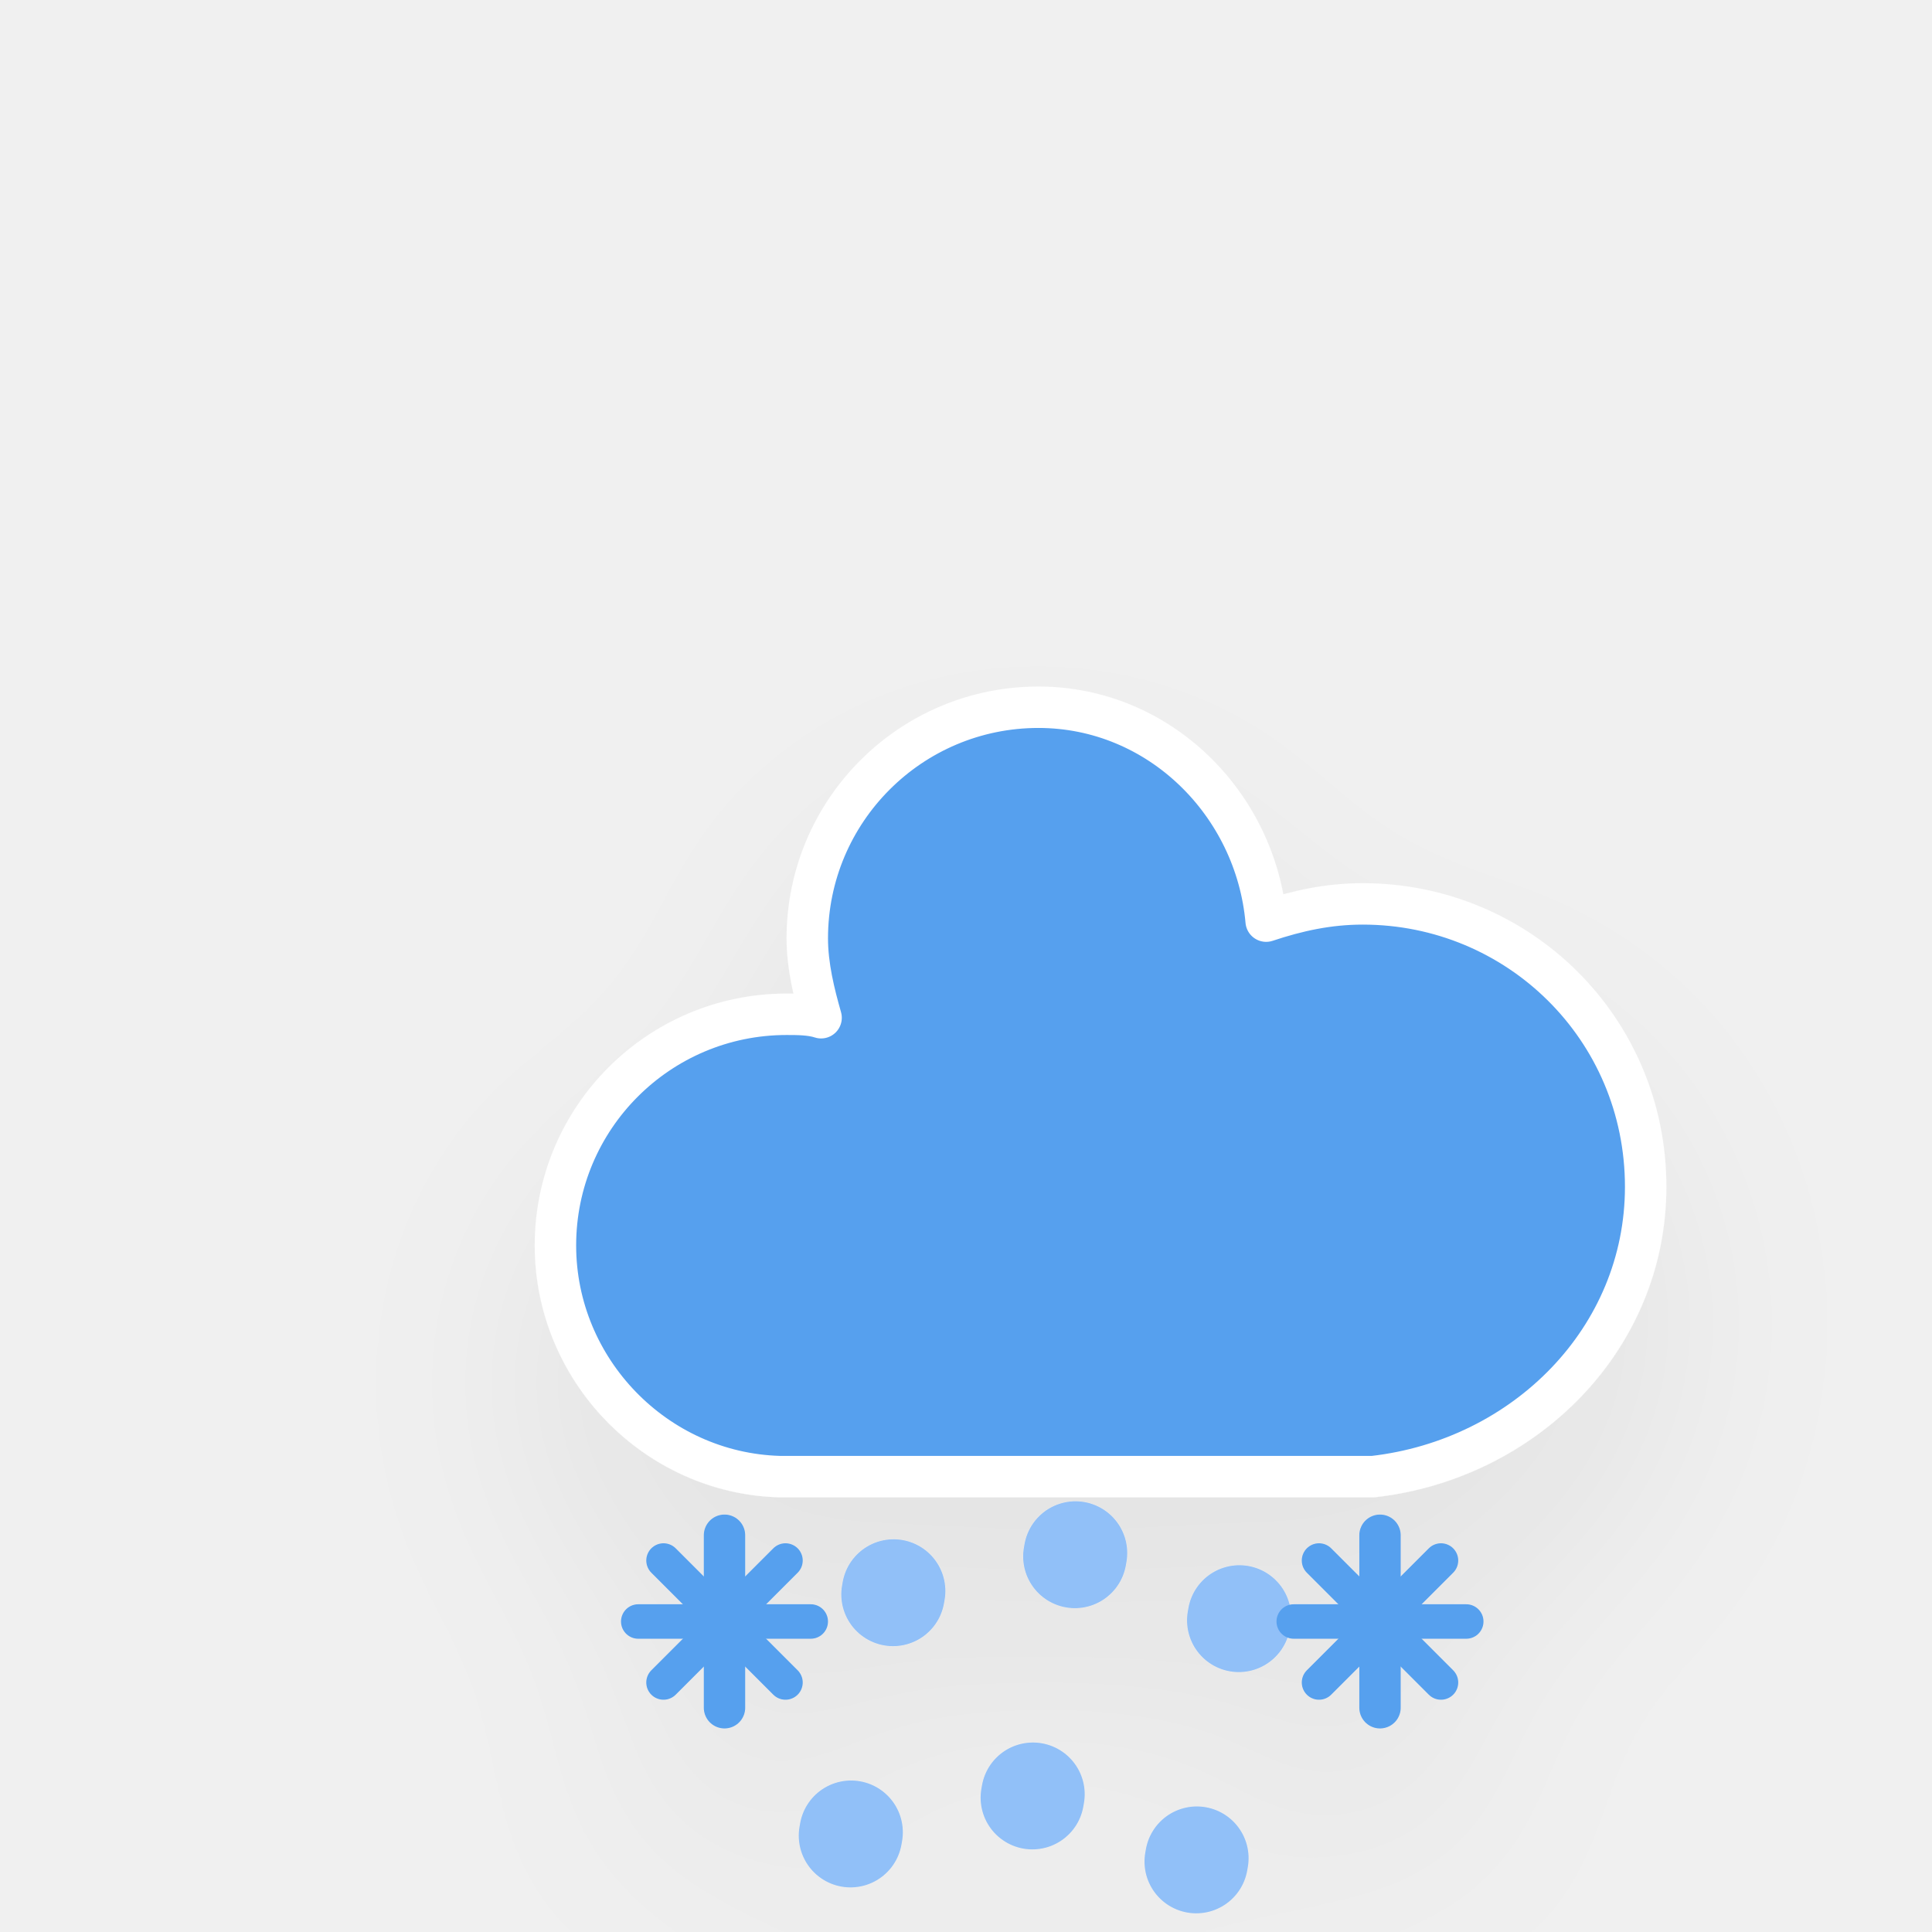
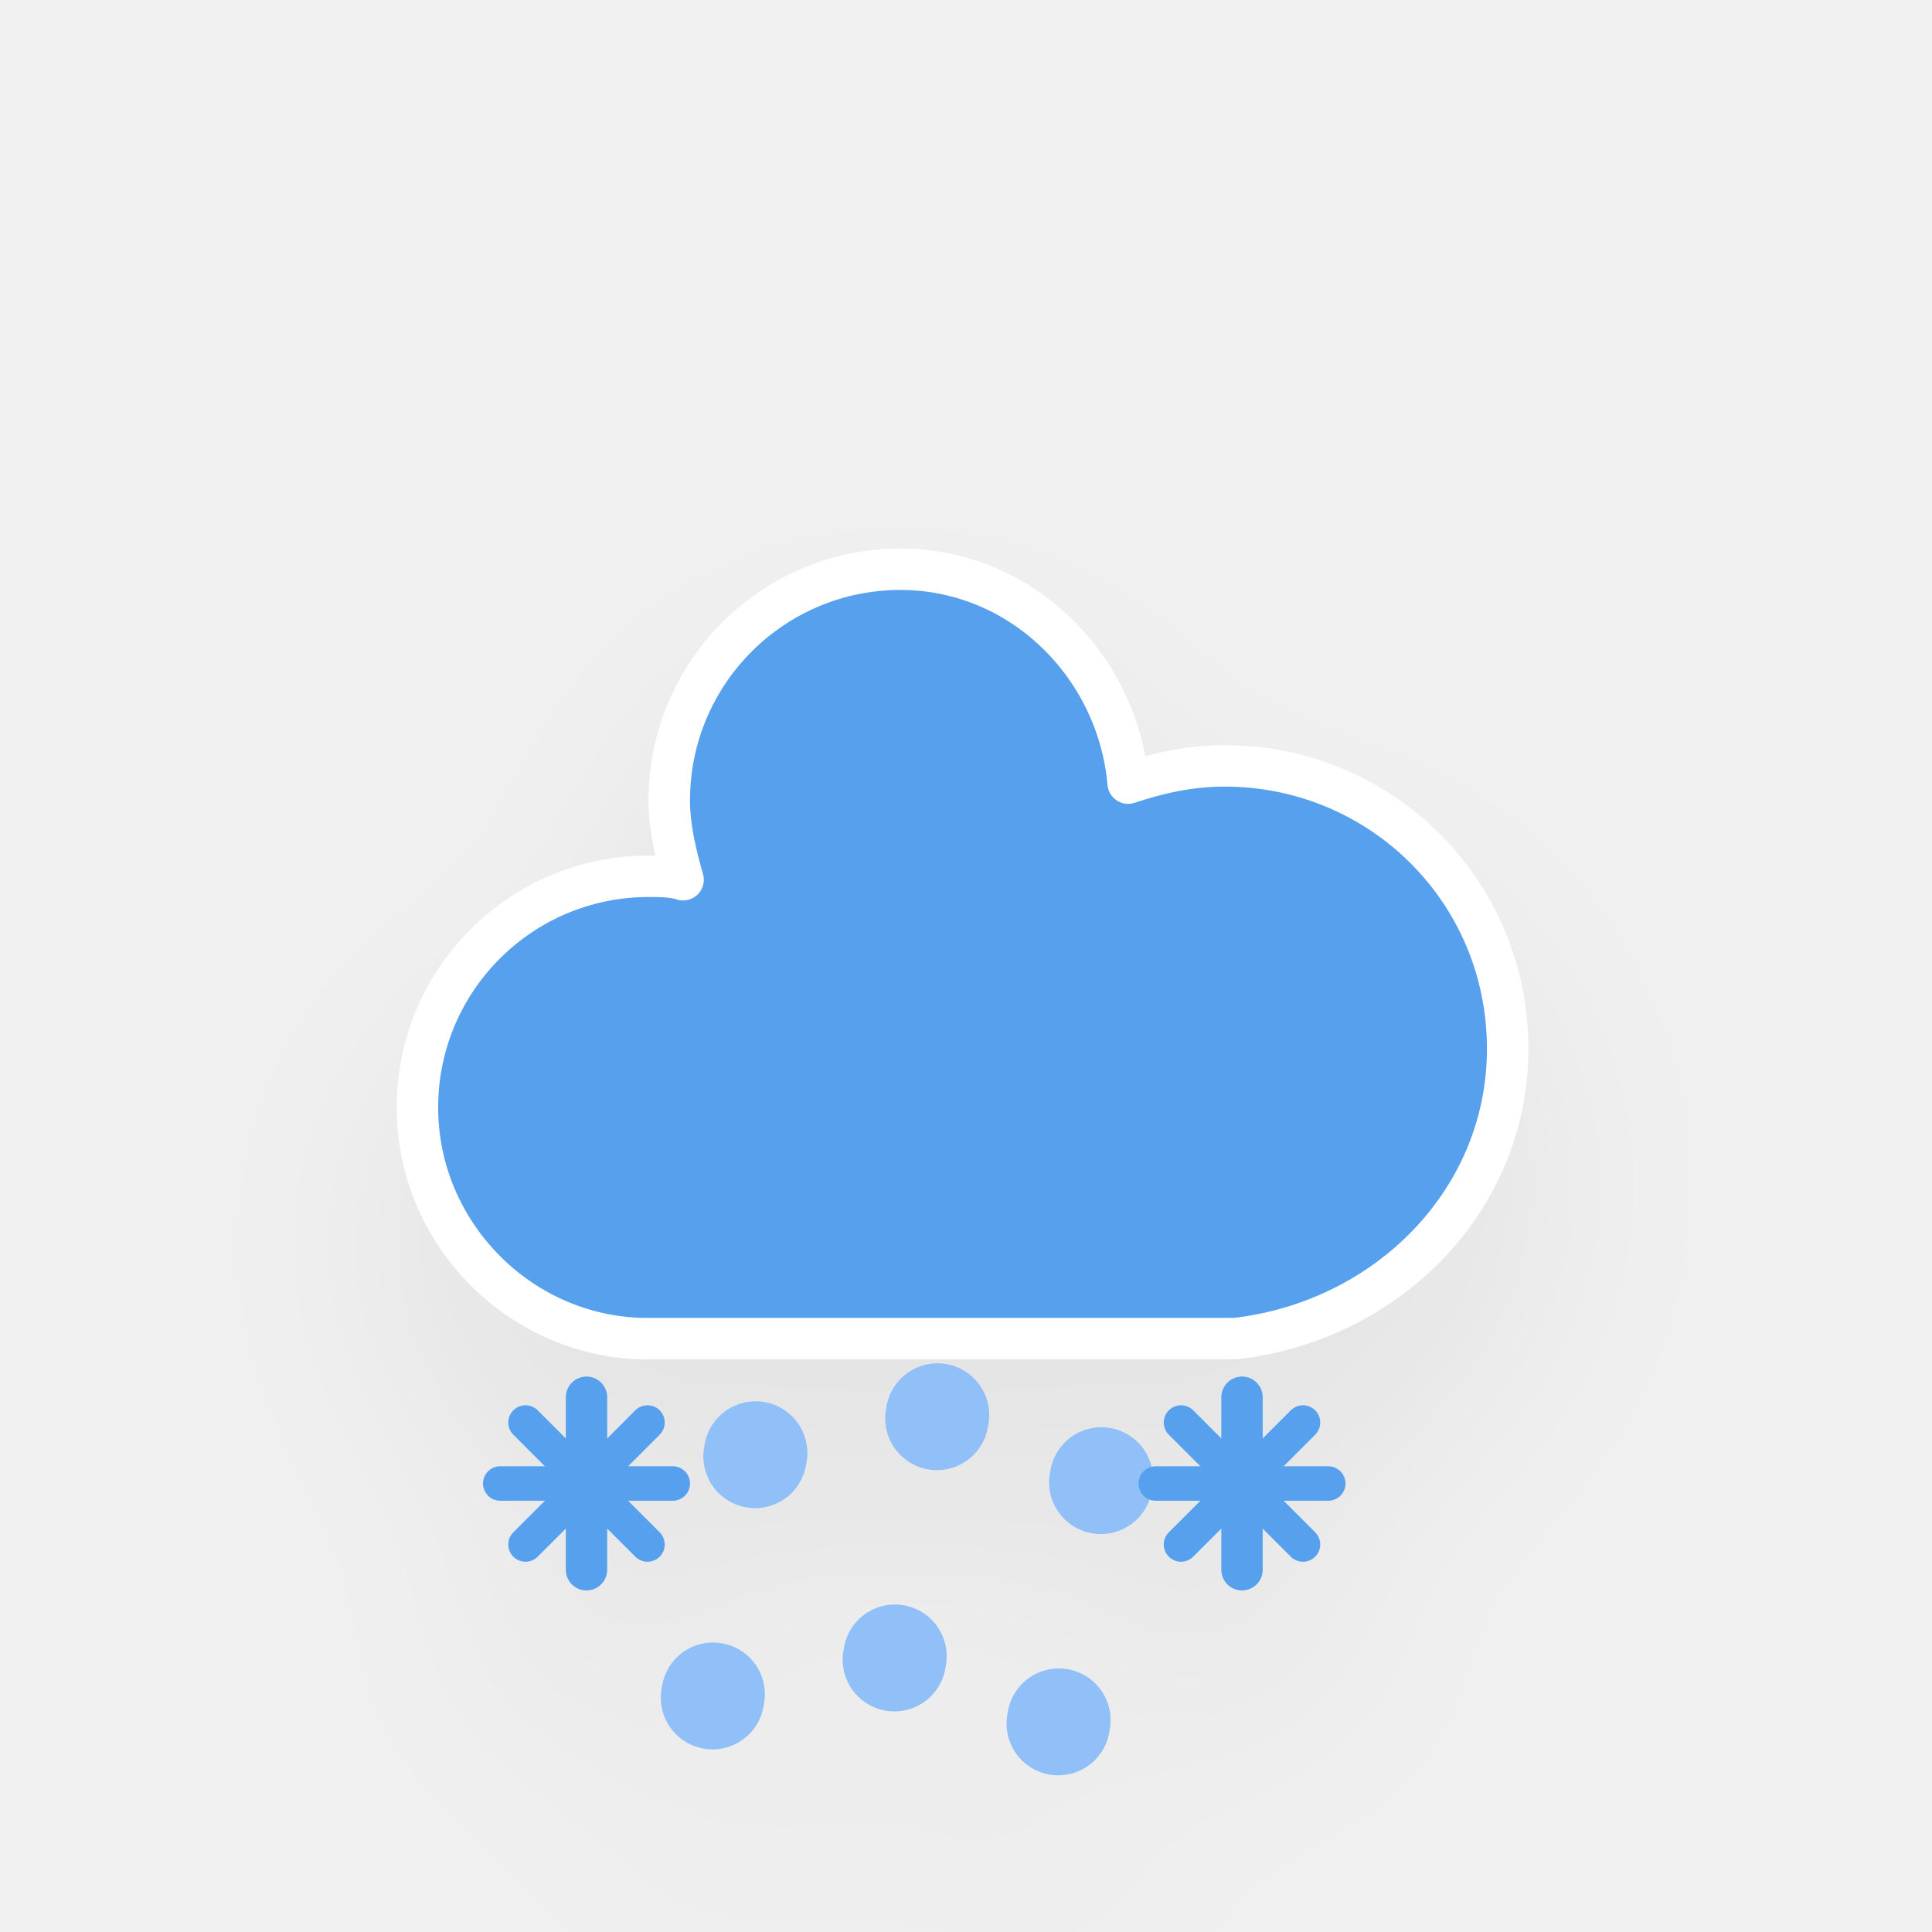
<svg xmlns="http://www.w3.org/2000/svg" width="56" height="56" version="1.1">
  <defs>
    <filter id="blur" x="-.247" y="-.228" width="1.494" height="1.576">
      <feGaussianBlur in="SourceAlpha" stdDeviation="3" />
      <feOffset dx="0" dy="4" result="offsetblur" />
      <feComponentTransfer>
        <feFuncA slope="0.05" type="linear" />
      </feComponentTransfer>
      <feMerge>
        <feMergeNode />
        <feMergeNode in="SourceGraphic" />
      </feMerge>
    </filter>
    <style type="text/css">
/*
** RAIN
*/
@keyframes am-weather-rain {
  0% {
    stroke-dashoffset: 0;
  }

  100% {
    stroke-dashoffset: -100;
  }
}

.am-weather-rain-1 {
  -webkit-animation-name: am-weather-rain;
     -moz-animation-name: am-weather-rain;
      -ms-animation-name: am-weather-rain;
          animation-name: am-weather-rain;
  -webkit-animation-duration: 8s;
     -moz-animation-duration: 8s;
      -ms-animation-duration: 8s;
          animation-duration: 8s;
  -webkit-animation-timing-function: linear;
     -moz-animation-timing-function: linear;
      -ms-animation-timing-function: linear;
          animation-timing-function: linear;
  -webkit-animation-iteration-count: infinite;
     -moz-animation-iteration-count: infinite;
      -ms-animation-iteration-count: infinite;
          animation-iteration-count: infinite;
}

.am-weather-rain-2 {
  -webkit-animation-name: am-weather-rain;
     -moz-animation-name: am-weather-rain;
      -ms-animation-name: am-weather-rain;
          animation-name: am-weather-rain;
  -webkit-animation-delay: 0.25s;
     -moz-animation-delay: 0.25s;
      -ms-animation-delay: 0.25s;
          animation-delay: 0.25s;
  -webkit-animation-duration: 8s;
     -moz-animation-duration: 8s;
      -ms-animation-duration: 8s;
          animation-duration: 8s;
  -webkit-animation-timing-function: linear;
     -moz-animation-timing-function: linear;
      -ms-animation-timing-function: linear;
          animation-timing-function: linear;
  -webkit-animation-iteration-count: infinite;
     -moz-animation-iteration-count: infinite;
      -ms-animation-iteration-count: infinite;
          animation-iteration-count: infinite;
}

/*
** SNOW
*/
@keyframes am-weather-snow {
  0% {
    -webkit-transform: translateX(0) translateY(0);
       -moz-transform: translateX(0) translateY(0);
        -ms-transform: translateX(0) translateY(0);
            transform: translateX(0) translateY(0);
  }

  33.33% {
    -webkit-transform: translateX(-1.2px) translateY(2px);
       -moz-transform: translateX(-1.2px) translateY(2px);
        -ms-transform: translateX(-1.2px) translateY(2px);
            transform: translateX(-1.2px) translateY(2px);
  }

  66.66% {
    -webkit-transform: translateX(1.4px) translateY(4px);
       -moz-transform: translateX(1.4px) translateY(4px);
        -ms-transform: translateX(1.4px) translateY(4px);
            transform: translateX(1.4px) translateY(4px);
    opacity: 1;
  }

  100% {
    -webkit-transform: translateX(-1.6px) translateY(6px);
       -moz-transform: translateX(-1.6px) translateY(6px);
        -ms-transform: translateX(-1.6px) translateY(6px);
            transform: translateX(-1.6px) translateY(6px);
    opacity: 0;
  }
}

.am-weather-snow-1 {
  -webkit-animation-name: am-weather-snow;
     -moz-animation-name: am-weather-snow;
      -ms-animation-name: am-weather-snow;
          animation-name: am-weather-snow;
  -webkit-animation-duration: 2s;
     -moz-animation-duration: 2s;
      -ms-animation-duration: 2s;
          animation-duration: 2s;
  -webkit-animation-timing-function: linear;
     -moz-animation-timing-function: linear;
      -ms-animation-timing-function: linear;
          animation-timing-function: linear;
  -webkit-animation-iteration-count: infinite;
     -moz-animation-iteration-count: infinite;
      -ms-animation-iteration-count: infinite;
          animation-iteration-count: infinite;
}

.am-weather-snow-2 {
  -webkit-animation-name: am-weather-snow;
     -moz-animation-name: am-weather-snow;
      -ms-animation-name: am-weather-snow;
          animation-name: am-weather-snow;
  -webkit-animation-delay: 1.2s;
     -moz-animation-delay: 1.2s;
      -ms-animation-delay: 1.2s;
          animation-delay: 1.2s;
  -webkit-animation-duration: 2s;
     -moz-animation-duration: 2s;
      -ms-animation-duration: 2s;
          animation-duration: 2s;
  -webkit-animation-timing-function: linear;
     -moz-animation-timing-function: linear;
      -ms-animation-timing-function: linear;
          animation-timing-function: linear;
  -webkit-animation-iteration-count: infinite;
     -moz-animation-iteration-count: infinite;
      -ms-animation-iteration-count: infinite;
          animation-iteration-count: infinite;
}
        </style>
  </defs>
-   <g filter="url(#blur)">
+   <g transform="translate(-4 -4)" filter="url(#blur)">
    <g transform="translate(20,10)">
-       <path transform="translate(-20,-11)" d="m47.7 35.4c0-4.6-3.7-8.2-8.2-8.2-1 0-1.9 0.2-2.8 0.5-0.3-3.4-3.1-6.2-6.6-6.2-3.7 0-6.7 3-6.7 6.7 0 0.8 0.2 1.6 0.4 2.3-0.3-0.1-0.7-0.1-1-0.1-3.7 0-6.7 3-6.7 6.7 0 3.6 2.9 6.6 6.5 6.7h17.2c4.4-0.5 7.9-4 7.9-8.4z" fill="#57A0EE" stroke="#fff" stroke-linejoin="round" stroke-width="1.2" />
+       <path transform="translate(-20,-11)" d="m47.7 35.4c0-4.6-3.7-8.2-8.2-8.2-1 0-1.9 0.2-2.8 0.5-0.3-3.4-3.1-6.2-6.6-6.2-3.7 0-6.7 3-6.7 6.7 0 0.8 0.2 1.6 0.4 2.3-0.3-0.1-0.7-0.1-1-0.1-3.7 0-6.7 3-6.7 6.7 0 3.6 2.9 6.6 6.5 6.7h17.2c4.4-0.5 7.9-4 7.9-8.4z" fill="#57a0ee" stroke="#fff" stroke-linejoin="round" stroke-width="1.2" />
    </g>
-     <g transform="translate(31 46) rotate(10)" fill="none" stroke="#91C0F8" stroke-dasharray="0.1,7" stroke-linecap="round" stroke-width="3">
-       <line class="am-weather-rain-1" transform="translate(-5,1)" y2="8" />
-       <line class="am-weather-rain-2" transform="translate(0,-1)" y2="8" />
-       <line class="am-weather-rain-1" transform="translate(5)" y2="8" />
+     <g transform="rotate(10 -247.39 200.17)" fill="none" stroke="#91c0f8" stroke-dasharray="0.1, 7" stroke-linecap="round" stroke-width="3">
+       <line class="am-weather-rain-1" transform="translate(-5,1)" y2="8" style="-moz-animation-duration:8s;-moz-animation-iteration-count:infinite;-moz-animation-name:am-weather-rain;-moz-animation-timing-function:linear;-ms-animation-duration:8s;-ms-animation-iteration-count:infinite;-ms-animation-name:am-weather-rain;-ms-animation-timing-function:linear;-webkit-animation-duration:8s;-webkit-animation-iteration-count:infinite;-webkit-animation-name:am-weather-rain;-webkit-animation-timing-function:linear" />
+       <line class="am-weather-rain-2" transform="translate(0,-1)" y2="8" style="-moz-animation-delay:0.25s;-moz-animation-duration:8s;-moz-animation-iteration-count:infinite;-moz-animation-name:am-weather-rain;-moz-animation-timing-function:linear;-ms-animation-delay:0.25s;-ms-animation-duration:8s;-ms-animation-iteration-count:infinite;-ms-animation-name:am-weather-rain;-ms-animation-timing-function:linear;-webkit-animation-delay:0.25s;-webkit-animation-duration:8s;-webkit-animation-iteration-count:infinite;-webkit-animation-name:am-weather-rain;-webkit-animation-timing-function:linear" />
+       <line class="am-weather-rain-1" transform="translate(5)" y2="8" style="-moz-animation-duration:8s;-moz-animation-iteration-count:infinite;-moz-animation-name:am-weather-rain;-moz-animation-timing-function:linear;-ms-animation-duration:8s;-ms-animation-iteration-count:infinite;-ms-animation-name:am-weather-rain;-ms-animation-timing-function:linear;-webkit-animation-duration:8s;-webkit-animation-iteration-count:infinite;-webkit-animation-name:am-weather-rain;-webkit-animation-timing-function:linear" />
    </g>
-     <g class="am-weather-snow-1">
-       <g transform="translate(21,38)" fill="none" stroke="#57A0EE" stroke-linecap="round">
-         <line transform="translate(0 9)" y1="-2.5" y2="2.5" stroke-width="1.2" />
-         <g>
-           <line transform="translate(0 9) rotate(45)" y1="-2.5" y2="2.5" />
-           <line transform="translate(0 9) rotate(90)" y1="-2.5" y2="2.5" />
-           <line transform="translate(0 9) rotate(135)" y1="-2.5" y2="2.5" />
-         </g>
+     <g class="am-weather-snow-1" style="-moz-animation-duration:2s;-moz-animation-iteration-count:infinite;-moz-animation-name:am-weather-snow;-moz-animation-timing-function:linear;-ms-animation-duration:2s;-ms-animation-iteration-count:infinite;-ms-animation-name:am-weather-snow;-ms-animation-timing-function:linear;-webkit-animation-duration:2s;-webkit-animation-iteration-count:infinite;-webkit-animation-name:am-weather-snow;-webkit-animation-timing-function:linear">
+       <g transform="translate(21,38)" fill="none" stroke="#57a0ee" stroke-linecap="round">
+         <line transform="translate(0,9)" y1="-2.5" y2="2.5" stroke-width="1.2" />
+         <line transform="rotate(45 -10.864 4.5)" y1="-2.5" y2="2.5" />
+         <line transform="rotate(90,-4.5,4.5)" y1="-2.5" y2="2.5" />
+         <line transform="rotate(135 -1.864 4.5)" y1="-2.5" y2="2.5" />
      </g>
    </g>
-     <g class="am-weather-snow-2">
-       <g transform="translate(40,38)" fill="none" stroke="#57A0EE" stroke-linecap="round">
-         <line transform="translate(0 9)" y1="-2.5" y2="2.5" stroke-width="1.2" />
-         <g>
-           <line transform="translate(0 9) rotate(45)" y1="-2.5" y2="2.5" />
-           <line transform="translate(0 9) rotate(90)" y1="-2.5" y2="2.5" />
-           <line transform="translate(0 9) rotate(135)" y1="-2.5" y2="2.5" />
-         </g>
+     <g class="am-weather-snow-2" style="-moz-animation-delay:1.2s;-moz-animation-duration:2s;-moz-animation-iteration-count:infinite;-moz-animation-name:am-weather-snow;-moz-animation-timing-function:linear;-ms-animation-delay:1.2s;-ms-animation-duration:2s;-ms-animation-iteration-count:infinite;-ms-animation-name:am-weather-snow;-ms-animation-timing-function:linear;-webkit-animation-delay:1.2s;-webkit-animation-duration:2s;-webkit-animation-iteration-count:infinite;-webkit-animation-name:am-weather-snow;-webkit-animation-timing-function:linear">
+       <g transform="translate(40,38)" fill="none" stroke="#57a0ee" stroke-linecap="round">
+         <line transform="translate(0,9)" y1="-2.5" y2="2.5" stroke-width="1.2" />
+         <line transform="rotate(45 -10.864 4.5)" y1="-2.5" y2="2.5" />
+         <line transform="rotate(90,-4.5,4.5)" y1="-2.5" y2="2.5" />
+         <line transform="rotate(135 -1.864 4.5)" y1="-2.5" y2="2.5" />
      </g>
    </g>
  </g>
</svg>
